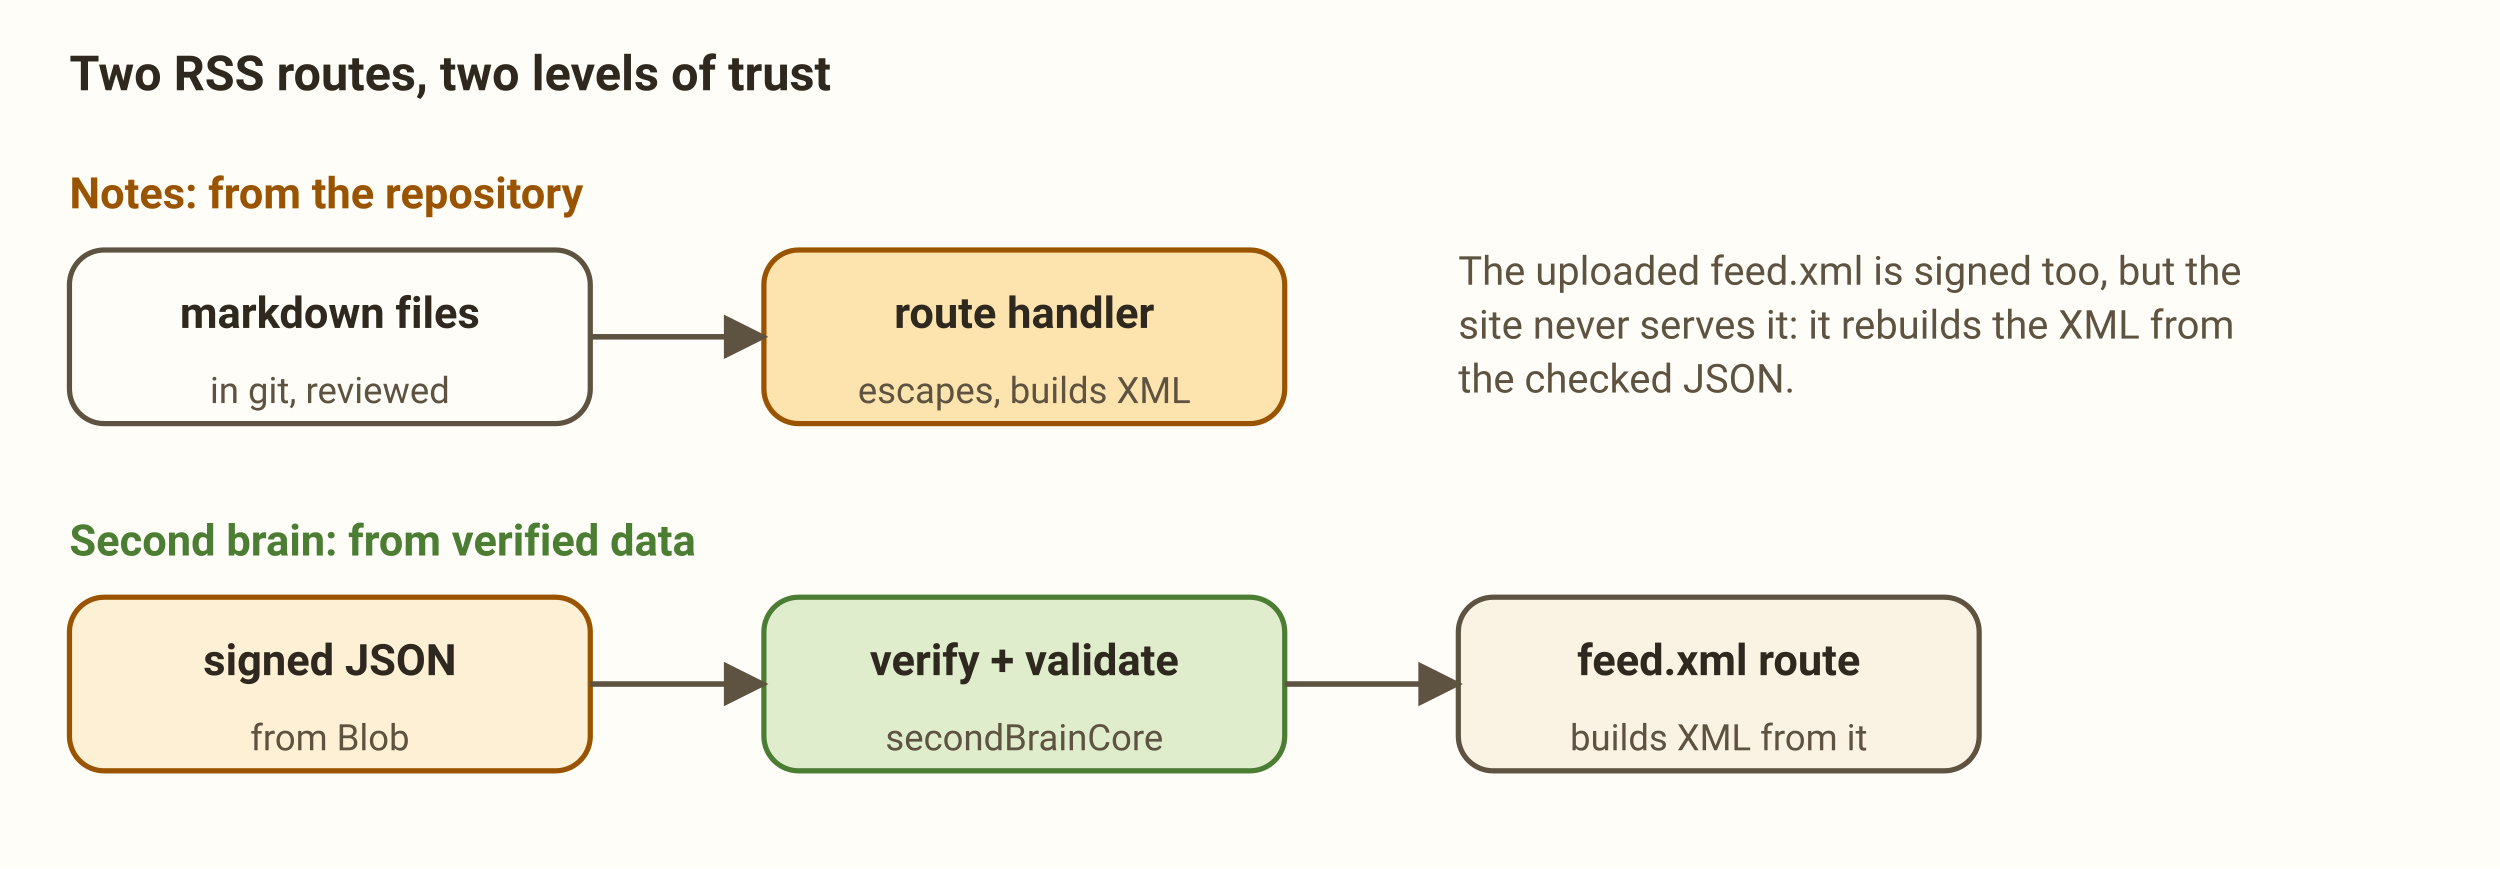
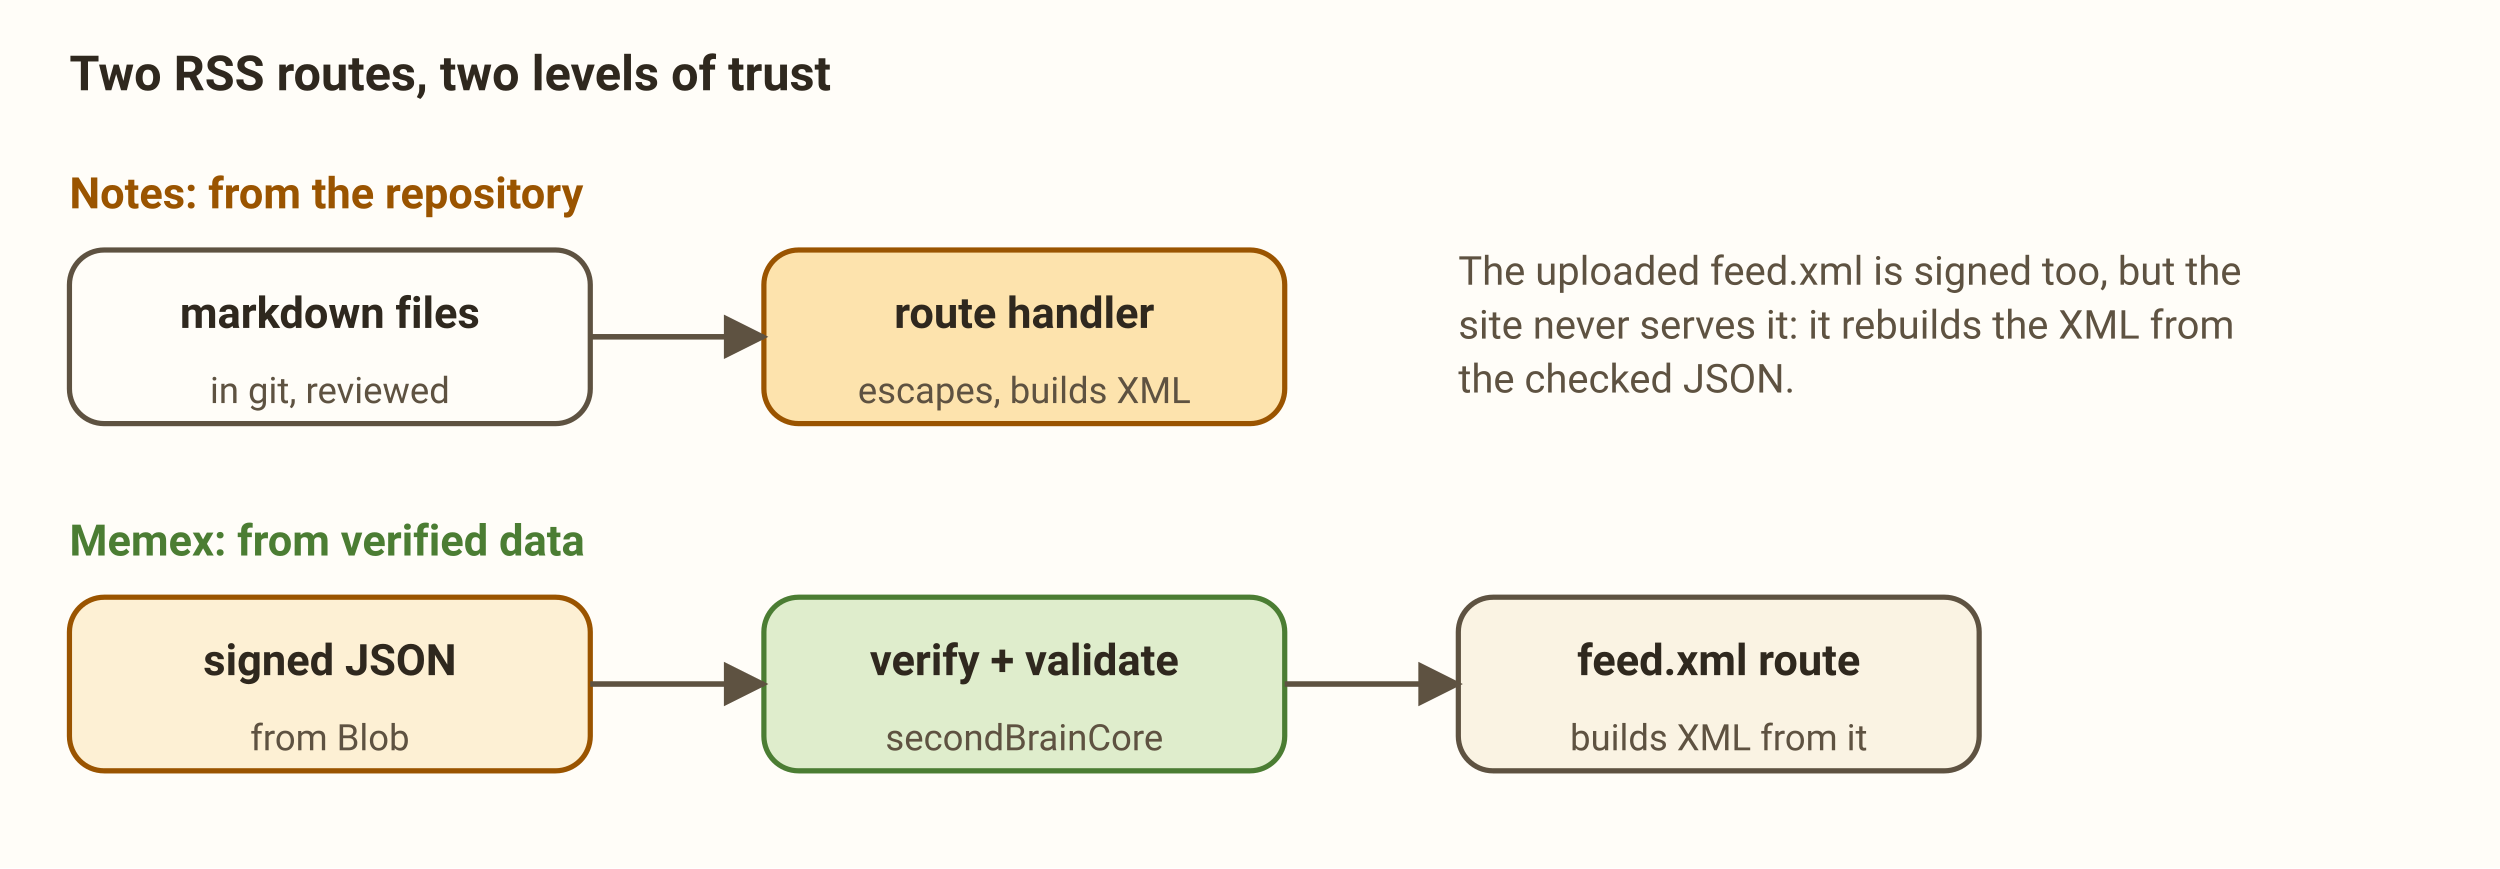
<svg xmlns="http://www.w3.org/2000/svg" viewBox="0 0 720 250" width="720" height="250" font-family="system-ui, -apple-system, 'Segoe UI', Roboto, Helvetica, Arial, sans-serif" role="img">
  <defs>
    <marker id="ah-5e5241" viewBox="0 0 10 10" refX="9" refY="5" markerWidth="8" markerHeight="8" orient="auto-start-reverse">
      <path d="M0 0 L10 5 L0 10 z" fill="#5e5241" />
    </marker>
  </defs>
  <rect width="720" height="250" fill="#fffdf8" />
  <text x="20" y="26" font-size="14" font-weight="700" fill="#2f281e" text-anchor="start">Two RSS routes, two levels of trust</text>
  <text x="20" y="60" font-size="12.5" font-weight="700" fill="#9a5400" text-anchor="start">Notes: from the repository</text>
  <rect x="20" y="72" width="150" height="50" rx="10" fill="#fffdf8" stroke="#5e5241" stroke-width="1.5" />
  <text x="95" y="94.44" font-size="12.5" font-weight="700" fill="#2f281e" text-anchor="middle">markdown files</text>
  <text x="95" y="116.08" font-size="10.5" font-weight="400" fill="#5e5241" text-anchor="middle">in git, reviewed</text>
  <rect x="220" y="72" width="150" height="50" rx="10" fill="#fde3ad" stroke="#9a5400" stroke-width="1.5" />
  <text x="295" y="94.44" font-size="12.5" font-weight="700" fill="#2f281e" text-anchor="middle">route handler</text>
  <text x="295" y="116.08" font-size="10.5" font-weight="400" fill="#5e5241" text-anchor="middle">escapes, builds XML</text>
  <line x1="170" y1="97" x2="220" y2="97" stroke="#5e5241" stroke-width="1.6" marker-end="url(#ah-5e5241)" />
-   <text x="20" y="160" font-size="12.5" font-weight="700" fill="#4b7d33" text-anchor="start">Second brain: from verified data</text>
+   <text x="20" y="160" font-size="12.5" font-weight="700" fill="#4b7d33" text-anchor="start">Memex: from verified data</text>
  <rect x="20" y="172" width="150" height="50" rx="10" fill="#fdf0d4" stroke="#9a5400" stroke-width="1.5" />
  <text x="95" y="194.44" font-size="12.5" font-weight="700" fill="#2f281e" text-anchor="middle">signed JSON</text>
  <text x="95" y="216.08" font-size="10.5" font-weight="400" fill="#5e5241" text-anchor="middle">from Blob</text>
  <rect x="220" y="172" width="150" height="50" rx="10" fill="#dfedcc" stroke="#4b7d33" stroke-width="1.5" />
  <text x="295" y="194.44" font-size="12.5" font-weight="700" fill="#2f281e" text-anchor="middle">verify + validate</text>
  <text x="295" y="216.08" font-size="10.5" font-weight="400" fill="#5e5241" text-anchor="middle">secondBrainCore</text>
  <rect x="420" y="172" width="150" height="50" rx="10" fill="#faf3e3" stroke="#5e5241" stroke-width="1.5" />
  <text x="495" y="194.44" font-size="12.5" font-weight="700" fill="#2f281e" text-anchor="middle">feed.xml route</text>
  <text x="495" y="216.08" font-size="10.5" font-weight="400" fill="#5e5241" text-anchor="middle">builds XML from it</text>
  <line x1="170" y1="197" x2="220" y2="197" stroke="#5e5241" stroke-width="1.6" marker-end="url(#ah-5e5241)" />
  <line x1="370" y1="197" x2="420" y2="197" stroke="#5e5241" stroke-width="1.6" marker-end="url(#ah-5e5241)" />
  <text x="420" y="82" font-size="11.5" font-weight="400" fill="#5e5241" text-anchor="start">The uploaded feed.xml is signed too, but the</text>
  <text x="420" y="97.525" font-size="11.5" font-weight="400" fill="#5e5241" text-anchor="start">site never serves it: it rebuilds the XML from</text>
  <text x="420" y="113.05" font-size="11.5" font-weight="400" fill="#5e5241" text-anchor="start">the checked JSON.</text>
</svg>
